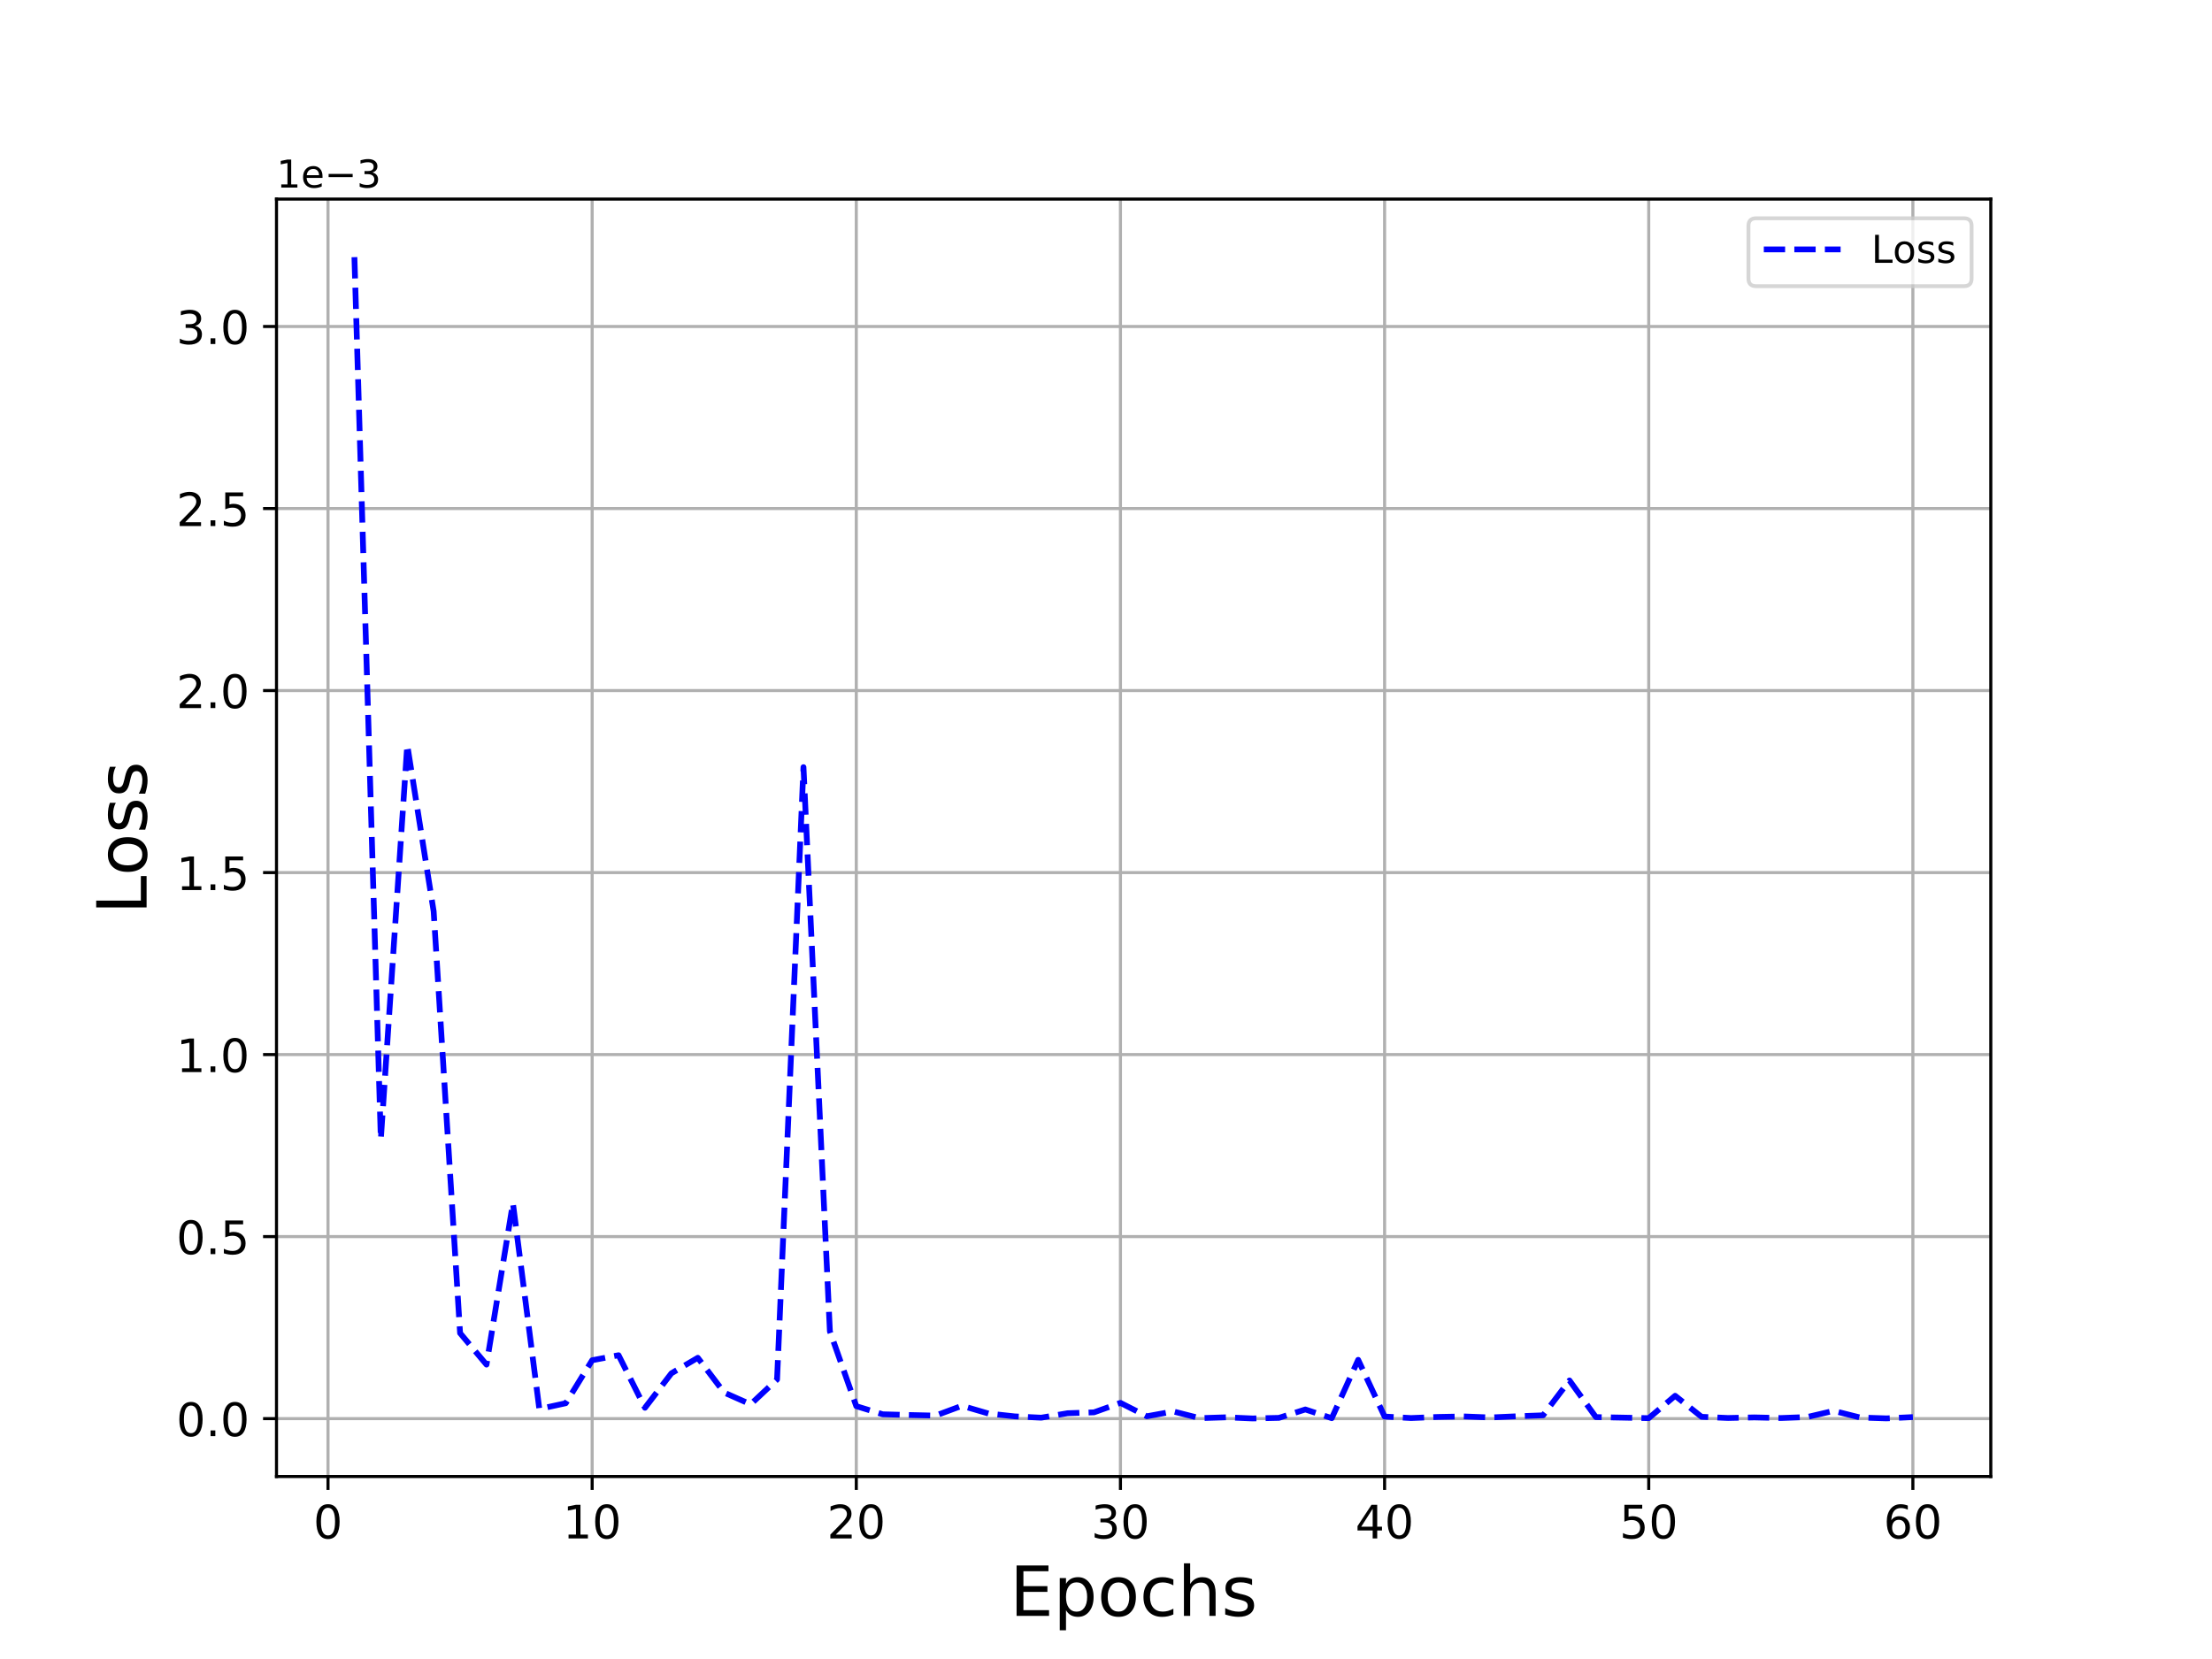
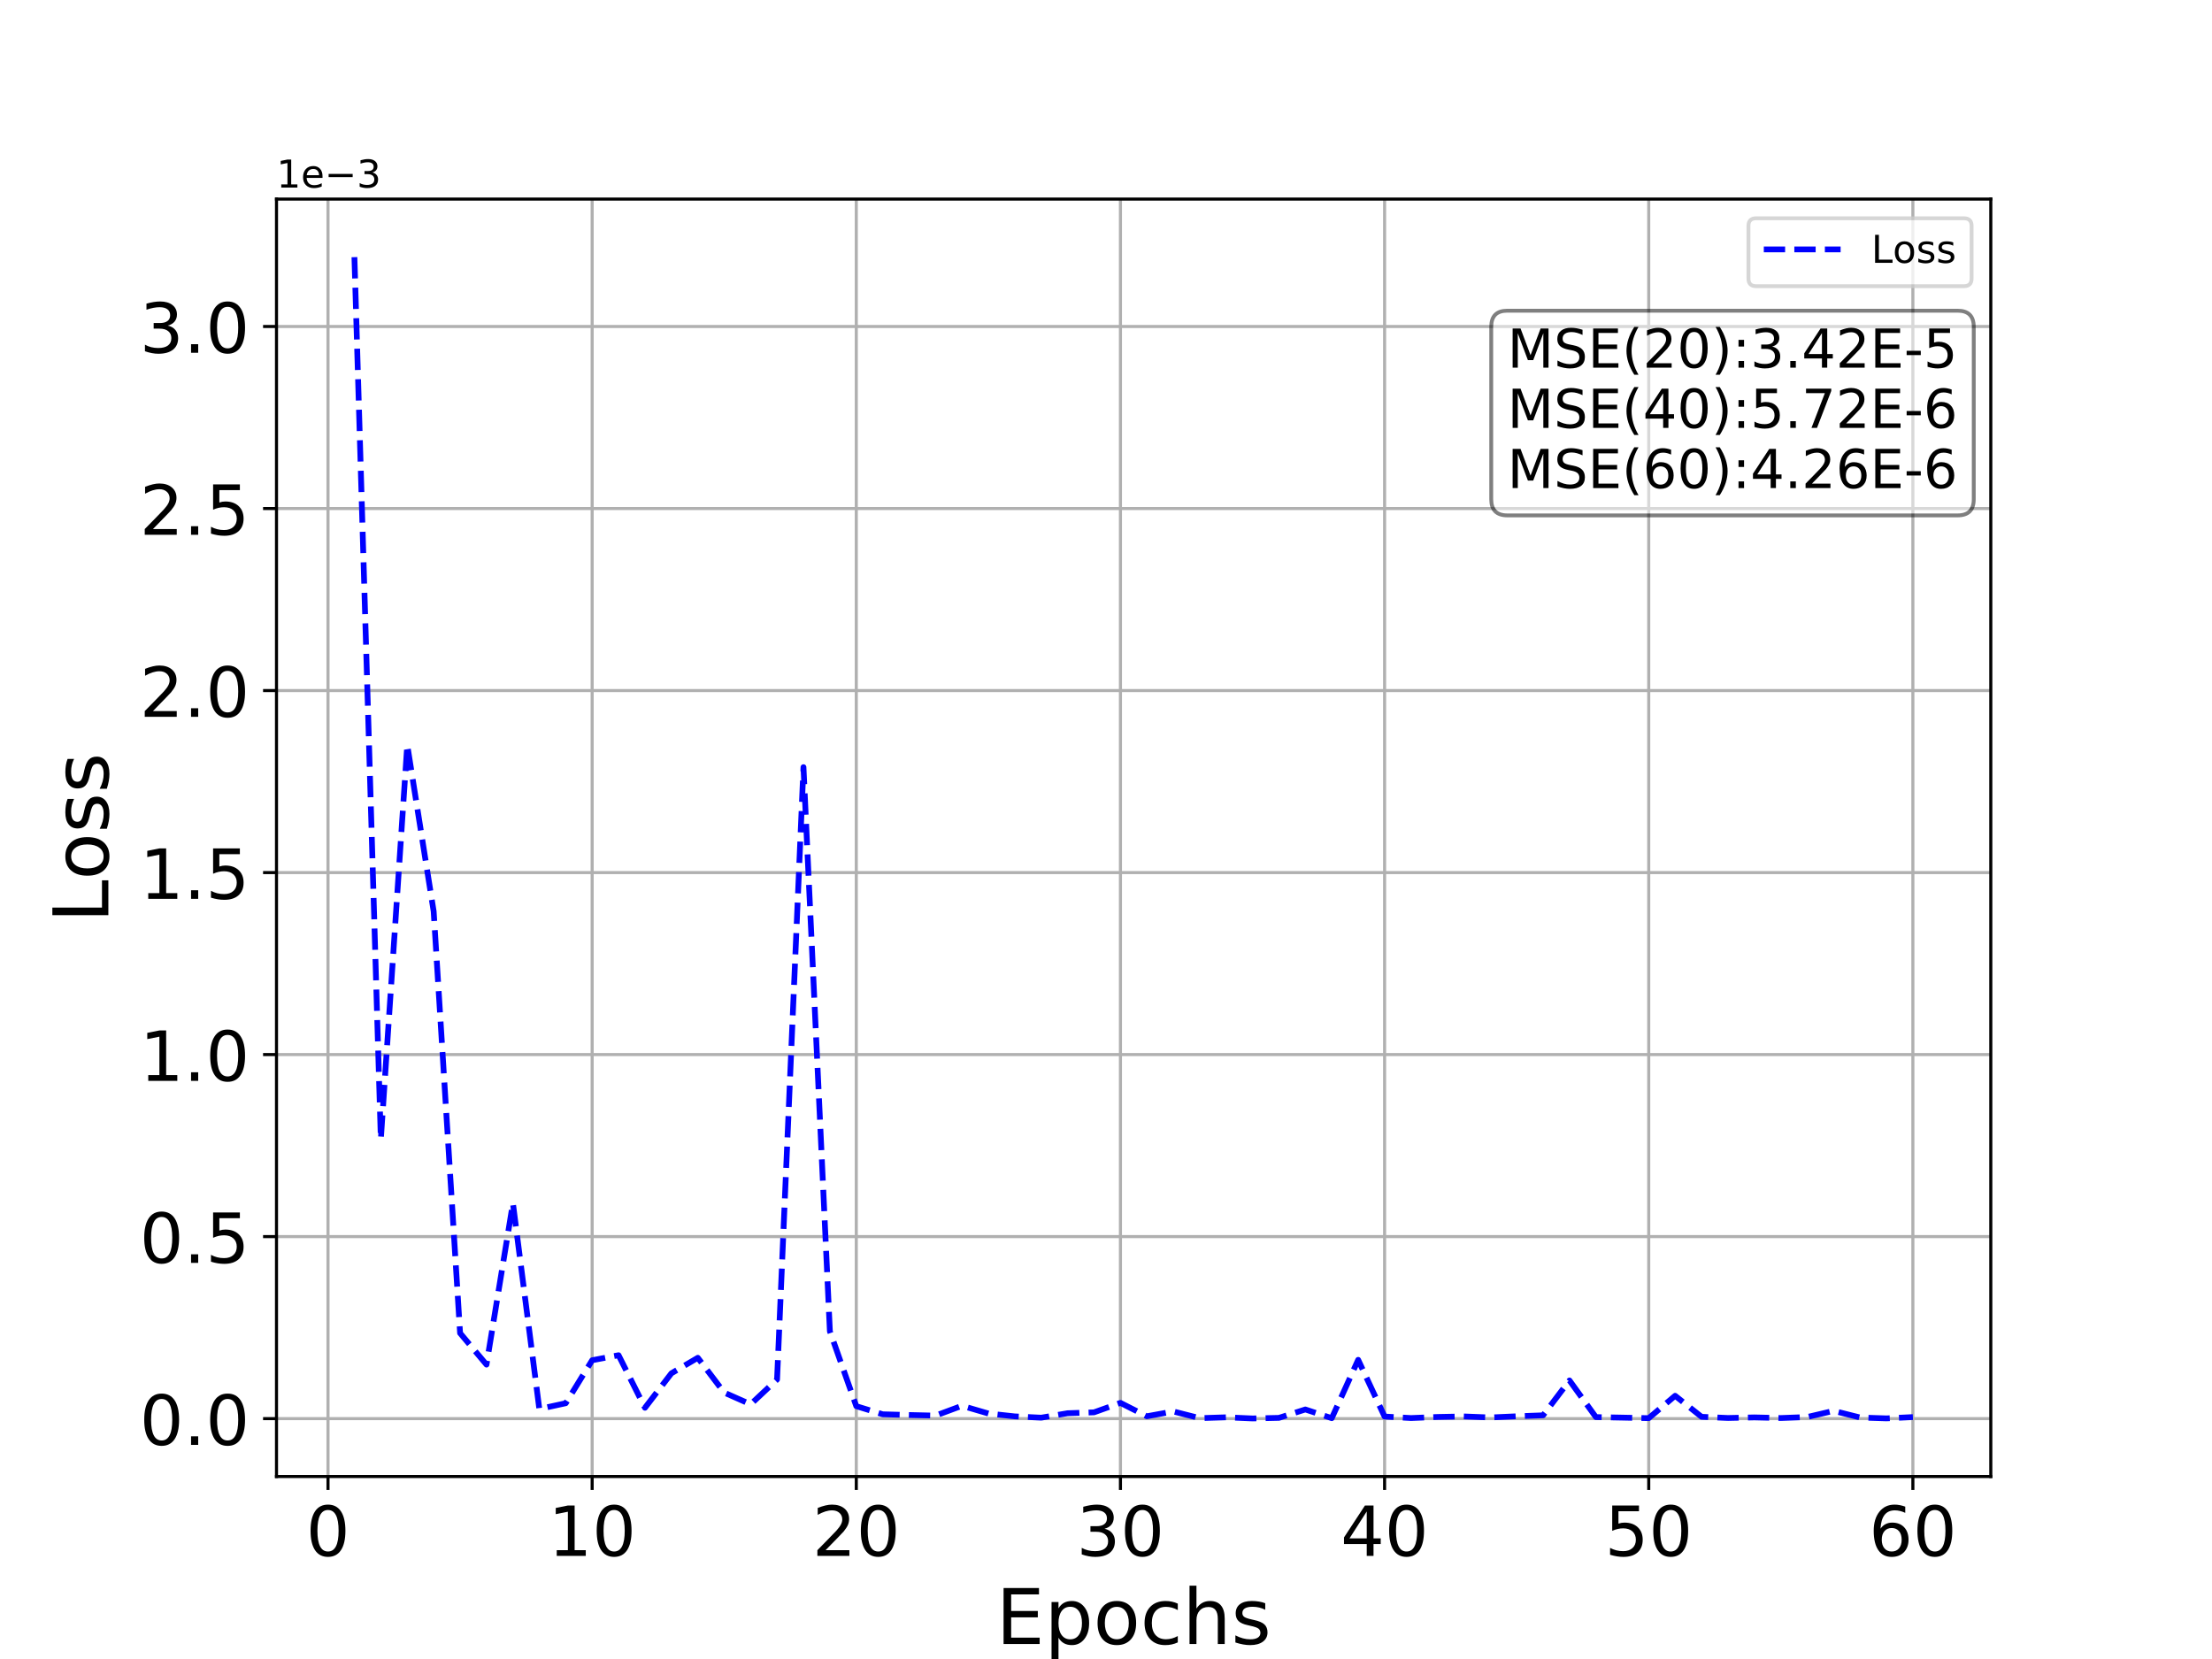
<svg xmlns="http://www.w3.org/2000/svg" xmlns:xlink="http://www.w3.org/1999/xlink" height="432pt" version="1.1" viewBox="0 0 576 432" width="576pt">
  <defs>
    <style type="text/css">
*{stroke-linecap:butt;stroke-linejoin:round;}
  </style>
  </defs>
  <g id="figure_1">
    <g id="patch_1">
      <path d="M 0 432  L 576 432  L 576 0  L 0 0  z " style="fill:#ffffff;" />
    </g>
    <g id="axes_1">
      <g id="patch_2">
        <path d="M 72 384.48  L 518.4 384.48  L 518.4 51.84  L 72 51.84  z " style="fill:#ffffff;" />
      </g>
      <g id="matplotlib.axis_1">
        <g id="xtick_1">
          <g id="line2d_1">
-             <path clip-path="url(#pee7a6ba886)" d="M 85.413 384.48  L 85.413 51.84  " style="fill:none;stroke:#b0b0b0;stroke-linecap:square;stroke-width:0.8;" />
+             <path clip-path="url(#p32bb4ad69e)" d="M 85.413 384.48  L 85.413 51.84  " style="fill:none;stroke:#b0b0b0;stroke-linecap:square;stroke-width:0.8;" />
          </g>
          <g id="line2d_2">
            <defs>
-               <path d="M 0 0  L 0 3.5  " id="m1db907490b" style="stroke:#000000;stroke-width:0.8;" />
-             </defs>
-             <g>
-               <use style="stroke:#000000;stroke-width:0.8;" x="85.413" xlink:href="#m1db907490b" y="384.48" />
+               <path d="M 0 0  L 0 3.5  " id="m2a5f3ea041" style="stroke:#000000;stroke-width:0.8;" />
+             </defs>
+             <g>
+               <use style="stroke:#000000;stroke-width:0.8;" x="85.413" xlink:href="#m2a5f3ea041" y="384.48" />
            </g>
          </g>
          <g id="text_1">
            <defs>
              <path d="M 31.781 66.406  Q 24.172 66.406 20.328 58.906  Q 16.5 51.422 16.5 36.375  Q 16.5 21.391 20.328 13.891  Q 24.172 6.391 31.781 6.391  Q 39.453 6.391 43.281 13.891  Q 47.125 21.391 47.125 36.375  Q 47.125 51.422 43.281 58.906  Q 39.453 66.406 31.781 66.406  z M 31.781 74.219  Q 44.047 74.219 50.516 64.516  Q 56.984 54.828 56.984 36.375  Q 56.984 17.969 50.516 8.266  Q 44.047 -1.422 31.781 -1.422  Q 19.531 -1.422 13.062 8.266  Q 6.594 17.969 6.594 36.375  Q 6.594 54.828 13.062 64.516  Q 19.531 74.219 31.781 74.219  z " id="DejaVuSans-30" />
            </defs>
-             <g transform="translate(81.59513 400.5981)scale(0.12 -0.12)">
+             <g transform="translate(79.68639 405.1572)scale(0.18 -0.18)">
              <use xlink:href="#DejaVuSans-30" />
            </g>
          </g>
        </g>
        <g id="xtick_2">
          <g id="line2d_3">
-             <path clip-path="url(#pee7a6ba886)" d="M 154.195 384.48  L 154.195 51.84  " style="fill:none;stroke:#b0b0b0;stroke-linecap:square;stroke-width:0.8;" />
+             <path clip-path="url(#p32bb4ad69e)" d="M 154.195 384.48  L 154.195 51.84  " style="fill:none;stroke:#b0b0b0;stroke-linecap:square;stroke-width:0.8;" />
          </g>
          <g id="line2d_4">
            <g>
-               <use style="stroke:#000000;stroke-width:0.8;" x="154.195" xlink:href="#m1db907490b" y="384.48" />
+               <use style="stroke:#000000;stroke-width:0.8;" x="154.195" xlink:href="#m2a5f3ea041" y="384.48" />
            </g>
          </g>
          <g id="text_2">
            <defs>
              <path d="M 12.406 8.297  L 28.516 8.297  L 28.516 63.922  L 10.984 60.406  L 10.984 69.391  L 28.422 72.906  L 38.281 72.906  L 38.281 8.297  L 54.391 8.297  L 54.391 0  L 12.406 0  z " id="DejaVuSans-31" />
            </defs>
-             <g transform="translate(146.5604 400.5981)scale(0.12 -0.12)">
+             <g transform="translate(142.7429 405.1572)scale(0.18 -0.18)">
              <use xlink:href="#DejaVuSans-31" />
              <use x="63.623" xlink:href="#DejaVuSans-30" />
            </g>
          </g>
        </g>
        <g id="xtick_3">
          <g id="line2d_5">
-             <path clip-path="url(#pee7a6ba886)" d="M 222.978 384.48  L 222.978 51.84  " style="fill:none;stroke:#b0b0b0;stroke-linecap:square;stroke-width:0.8;" />
+             <path clip-path="url(#p32bb4ad69e)" d="M 222.978 384.48  L 222.978 51.84  " style="fill:none;stroke:#b0b0b0;stroke-linecap:square;stroke-width:0.8;" />
          </g>
          <g id="line2d_6">
            <g>
-               <use style="stroke:#000000;stroke-width:0.8;" x="222.978" xlink:href="#m1db907490b" y="384.48" />
+               <use style="stroke:#000000;stroke-width:0.8;" x="222.978" xlink:href="#m2a5f3ea041" y="384.48" />
            </g>
          </g>
          <g id="text_3">
            <defs>
              <path d="M 19.188 8.297  L 53.609 8.297  L 53.609 0  L 7.328 0  L 7.328 8.297  Q 12.938 14.109 22.625 23.891  Q 32.328 33.688 34.812 36.531  Q 39.547 41.844 41.422 45.531  Q 43.312 49.219 43.312 52.781  Q 43.312 58.594 39.234 62.25  Q 35.156 65.922 28.609 65.922  Q 23.969 65.922 18.812 64.312  Q 13.672 62.703 7.812 59.422  L 7.812 69.391  Q 13.766 71.781 18.938 73  Q 24.125 74.219 28.422 74.219  Q 39.75 74.219 46.484 68.547  Q 53.219 62.891 53.219 53.422  Q 53.219 48.922 51.531 44.891  Q 49.859 40.875 45.406 35.406  Q 44.188 33.984 37.641 27.219  Q 31.109 20.453 19.188 8.297  z " id="DejaVuSans-32" />
            </defs>
-             <g transform="translate(215.3431 400.5981)scale(0.12 -0.12)">
+             <g transform="translate(211.5256 405.1572)scale(0.18 -0.18)">
              <use xlink:href="#DejaVuSans-32" />
              <use x="63.623" xlink:href="#DejaVuSans-30" />
            </g>
          </g>
        </g>
        <g id="xtick_4">
          <g id="line2d_7">
-             <path clip-path="url(#pee7a6ba886)" d="M 291.761 384.48  L 291.761 51.84  " style="fill:none;stroke:#b0b0b0;stroke-linecap:square;stroke-width:0.8;" />
+             <path clip-path="url(#p32bb4ad69e)" d="M 291.761 384.48  L 291.761 51.84  " style="fill:none;stroke:#b0b0b0;stroke-linecap:square;stroke-width:0.8;" />
          </g>
          <g id="line2d_8">
            <g>
-               <use style="stroke:#000000;stroke-width:0.8;" x="291.761" xlink:href="#m1db907490b" y="384.48" />
+               <use style="stroke:#000000;stroke-width:0.8;" x="291.761" xlink:href="#m2a5f3ea041" y="384.48" />
            </g>
          </g>
          <g id="text_4">
            <defs>
              <path d="M 40.578 39.312  Q 47.656 37.797 51.625 33  Q 55.609 28.219 55.609 21.188  Q 55.609 10.406 48.188 4.484  Q 40.766 -1.422 27.094 -1.422  Q 22.516 -1.422 17.656 -0.516  Q 12.797 0.391 7.625 2.203  L 7.625 11.719  Q 11.719 9.328 16.594 8.109  Q 21.484 6.891 26.812 6.891  Q 36.078 6.891 40.938 10.547  Q 45.797 14.203 45.797 21.188  Q 45.797 27.641 41.281 31.266  Q 36.766 34.906 28.719 34.906  L 20.219 34.906  L 20.219 43.016  L 29.109 43.016  Q 36.375 43.016 40.234 45.922  Q 44.094 48.828 44.094 54.297  Q 44.094 59.906 40.109 62.906  Q 36.141 65.922 28.719 65.922  Q 24.656 65.922 20.016 65.031  Q 15.375 64.156 9.812 62.312  L 9.812 71.094  Q 15.438 72.656 20.344 73.438  Q 25.25 74.219 29.594 74.219  Q 40.828 74.219 47.359 69.109  Q 53.906 64.016 53.906 55.328  Q 53.906 49.266 50.438 45.094  Q 46.969 40.922 40.578 39.312  z " id="DejaVuSans-33" />
            </defs>
-             <g transform="translate(284.1259 400.5981)scale(0.12 -0.12)">
+             <g transform="translate(280.3084 405.1572)scale(0.18 -0.18)">
              <use xlink:href="#DejaVuSans-33" />
              <use x="63.623" xlink:href="#DejaVuSans-30" />
            </g>
          </g>
        </g>
        <g id="xtick_5">
          <g id="line2d_9">
-             <path clip-path="url(#pee7a6ba886)" d="M 360.544 384.48  L 360.544 51.84  " style="fill:none;stroke:#b0b0b0;stroke-linecap:square;stroke-width:0.8;" />
+             <path clip-path="url(#p32bb4ad69e)" d="M 360.544 384.48  L 360.544 51.84  " style="fill:none;stroke:#b0b0b0;stroke-linecap:square;stroke-width:0.8;" />
          </g>
          <g id="line2d_10">
            <g>
-               <use style="stroke:#000000;stroke-width:0.8;" x="360.544" xlink:href="#m1db907490b" y="384.48" />
+               <use style="stroke:#000000;stroke-width:0.8;" x="360.544" xlink:href="#m2a5f3ea041" y="384.48" />
            </g>
          </g>
          <g id="text_5">
            <defs>
              <path d="M 37.797 64.312  L 12.891 25.391  L 37.797 25.391  z M 35.203 72.906  L 47.609 72.906  L 47.609 25.391  L 58.016 25.391  L 58.016 17.188  L 47.609 17.188  L 47.609 0  L 37.797 0  L 37.797 17.188  L 4.891 17.188  L 4.891 26.703  z " id="DejaVuSans-34" />
            </defs>
-             <g transform="translate(352.9086 400.5981)scale(0.12 -0.12)">
+             <g transform="translate(349.0911 405.1572)scale(0.18 -0.18)">
              <use xlink:href="#DejaVuSans-34" />
              <use x="63.623" xlink:href="#DejaVuSans-30" />
            </g>
          </g>
        </g>
        <g id="xtick_6">
          <g id="line2d_11">
-             <path clip-path="url(#pee7a6ba886)" d="M 429.326 384.48  L 429.326 51.84  " style="fill:none;stroke:#b0b0b0;stroke-linecap:square;stroke-width:0.8;" />
+             <path clip-path="url(#p32bb4ad69e)" d="M 429.326 384.48  L 429.326 51.84  " style="fill:none;stroke:#b0b0b0;stroke-linecap:square;stroke-width:0.8;" />
          </g>
          <g id="line2d_12">
            <g>
-               <use style="stroke:#000000;stroke-width:0.8;" x="429.326" xlink:href="#m1db907490b" y="384.48" />
+               <use style="stroke:#000000;stroke-width:0.8;" x="429.326" xlink:href="#m2a5f3ea041" y="384.48" />
            </g>
          </g>
          <g id="text_6">
            <defs>
              <path d="M 10.797 72.906  L 49.516 72.906  L 49.516 64.594  L 19.828 64.594  L 19.828 46.734  Q 21.969 47.469 24.109 47.828  Q 26.266 48.188 28.422 48.188  Q 40.625 48.188 47.75 41.5  Q 54.891 34.812 54.891 23.391  Q 54.891 11.625 47.562 5.094  Q 40.234 -1.422 26.906 -1.422  Q 22.312 -1.422 17.547 -0.641  Q 12.797 0.141 7.719 1.703  L 7.719 11.625  Q 12.109 9.234 16.797 8.062  Q 21.484 6.891 26.703 6.891  Q 35.156 6.891 40.078 11.328  Q 45.016 15.766 45.016 23.391  Q 45.016 31 40.078 35.438  Q 35.156 39.891 26.703 39.891  Q 22.75 39.891 18.812 39.016  Q 14.891 38.141 10.797 36.281  z " id="DejaVuSans-35" />
            </defs>
-             <g transform="translate(421.6913 400.5981)scale(0.12 -0.12)">
+             <g transform="translate(417.8738 405.1572)scale(0.18 -0.18)">
              <use xlink:href="#DejaVuSans-35" />
              <use x="63.623" xlink:href="#DejaVuSans-30" />
            </g>
          </g>
        </g>
        <g id="xtick_7">
          <g id="line2d_13">
-             <path clip-path="url(#pee7a6ba886)" d="M 498.109 384.48  L 498.109 51.84  " style="fill:none;stroke:#b0b0b0;stroke-linecap:square;stroke-width:0.8;" />
+             <path clip-path="url(#p32bb4ad69e)" d="M 498.109 384.48  L 498.109 51.84  " style="fill:none;stroke:#b0b0b0;stroke-linecap:square;stroke-width:0.8;" />
          </g>
          <g id="line2d_14">
            <g>
-               <use style="stroke:#000000;stroke-width:0.8;" x="498.109" xlink:href="#m1db907490b" y="384.48" />
+               <use style="stroke:#000000;stroke-width:0.8;" x="498.109" xlink:href="#m2a5f3ea041" y="384.48" />
            </g>
          </g>
          <g id="text_7">
            <defs>
              <path d="M 33.016 40.375  Q 26.375 40.375 22.484 35.828  Q 18.609 31.297 18.609 23.391  Q 18.609 15.531 22.484 10.953  Q 26.375 6.391 33.016 6.391  Q 39.656 6.391 43.531 10.953  Q 47.406 15.531 47.406 23.391  Q 47.406 31.297 43.531 35.828  Q 39.656 40.375 33.016 40.375  z M 52.594 71.297  L 52.594 62.312  Q 48.875 64.062 45.094 64.984  Q 41.312 65.922 37.594 65.922  Q 27.828 65.922 22.672 59.328  Q 17.531 52.734 16.797 39.406  Q 19.672 43.656 24.016 45.922  Q 28.375 48.188 33.594 48.188  Q 44.578 48.188 50.953 41.516  Q 57.328 34.859 57.328 23.391  Q 57.328 12.156 50.688 5.359  Q 44.047 -1.422 33.016 -1.422  Q 20.359 -1.422 13.672 8.266  Q 6.984 17.969 6.984 36.375  Q 6.984 53.656 15.188 63.938  Q 23.391 74.219 37.203 74.219  Q 40.922 74.219 44.703 73.484  Q 48.484 72.75 52.594 71.297  z " id="DejaVuSans-36" />
            </defs>
-             <g transform="translate(490.4741 400.5981)scale(0.12 -0.12)">
+             <g transform="translate(486.6566 405.1572)scale(0.18 -0.18)">
              <use xlink:href="#DejaVuSans-36" />
              <use x="63.623" xlink:href="#DejaVuSans-30" />
            </g>
          </g>
        </g>
        <g id="text_8">
          <defs>
            <path d="M 9.812 72.906  L 55.906 72.906  L 55.906 64.594  L 19.672 64.594  L 19.672 43.016  L 54.391 43.016  L 54.391 34.719  L 19.672 34.719  L 19.672 8.297  L 56.781 8.297  L 56.781 0  L 9.812 0  z " id="DejaVuSans-45" />
            <path d="M 18.109 8.203  L 18.109 -20.797  L 9.078 -20.797  L 9.078 54.688  L 18.109 54.688  L 18.109 46.391  Q 20.953 51.266 25.266 53.625  Q 29.594 56 35.594 56  Q 45.562 56 51.781 48.094  Q 58.016 40.188 58.016 27.297  Q 58.016 14.406 51.781 6.484  Q 45.562 -1.422 35.594 -1.422  Q 29.594 -1.422 25.266 0.953  Q 20.953 3.328 18.109 8.203  z M 48.688 27.297  Q 48.688 37.203 44.609 42.844  Q 40.531 48.484 33.406 48.484  Q 26.266 48.484 22.188 42.844  Q 18.109 37.203 18.109 27.297  Q 18.109 17.391 22.188 11.75  Q 26.266 6.109 33.406 6.109  Q 40.531 6.109 44.609 11.75  Q 48.688 17.391 48.688 27.297  z " id="DejaVuSans-70" />
            <path d="M 30.609 48.391  Q 23.391 48.391 19.188 42.75  Q 14.984 37.109 14.984 27.297  Q 14.984 17.484 19.156 11.844  Q 23.344 6.203 30.609 6.203  Q 37.797 6.203 41.984 11.859  Q 46.188 17.531 46.188 27.297  Q 46.188 37.016 41.984 42.703  Q 37.797 48.391 30.609 48.391  z M 30.609 56  Q 42.328 56 49.016 48.375  Q 55.719 40.766 55.719 27.297  Q 55.719 13.875 49.016 6.219  Q 42.328 -1.422 30.609 -1.422  Q 18.844 -1.422 12.172 6.219  Q 5.516 13.875 5.516 27.297  Q 5.516 40.766 12.172 48.375  Q 18.844 56 30.609 56  z " id="DejaVuSans-6f" />
            <path d="M 48.781 52.594  L 48.781 44.188  Q 44.969 46.297 41.141 47.344  Q 37.312 48.391 33.406 48.391  Q 24.656 48.391 19.812 42.844  Q 14.984 37.312 14.984 27.297  Q 14.984 17.281 19.812 11.734  Q 24.656 6.203 33.406 6.203  Q 37.312 6.203 41.141 7.25  Q 44.969 8.297 48.781 10.406  L 48.781 2.094  Q 45.016 0.344 40.984 -0.531  Q 36.969 -1.422 32.422 -1.422  Q 20.062 -1.422 12.781 6.344  Q 5.516 14.109 5.516 27.297  Q 5.516 40.672 12.859 48.328  Q 20.219 56 33.016 56  Q 37.156 56 41.109 55.141  Q 45.062 54.297 48.781 52.594  z " id="DejaVuSans-63" />
            <path d="M 54.891 33.016  L 54.891 0  L 45.906 0  L 45.906 32.719  Q 45.906 40.484 42.875 44.328  Q 39.844 48.188 33.797 48.188  Q 26.516 48.188 22.312 43.547  Q 18.109 38.922 18.109 30.906  L 18.109 0  L 9.078 0  L 9.078 75.984  L 18.109 75.984  L 18.109 46.188  Q 21.344 51.125 25.703 53.562  Q 30.078 56 35.797 56  Q 45.219 56 50.047 50.172  Q 54.891 44.344 54.891 33.016  z " id="DejaVuSans-68" />
            <path d="M 44.281 53.078  L 44.281 44.578  Q 40.484 46.531 36.375 47.5  Q 32.281 48.484 27.875 48.484  Q 21.188 48.484 17.844 46.438  Q 14.5 44.391 14.5 40.281  Q 14.5 37.156 16.891 35.375  Q 19.281 33.594 26.516 31.984  L 29.594 31.297  Q 39.156 29.25 43.188 25.516  Q 47.219 21.781 47.219 15.094  Q 47.219 7.469 41.188 3.016  Q 35.156 -1.422 24.609 -1.422  Q 20.219 -1.422 15.453 -0.562  Q 10.688 0.297 5.422 2  L 5.422 11.281  Q 10.406 8.688 15.234 7.391  Q 20.062 6.109 24.812 6.109  Q 31.156 6.109 34.562 8.281  Q 37.984 10.453 37.984 14.406  Q 37.984 18.062 35.516 20.016  Q 33.062 21.969 24.703 23.781  L 21.578 24.516  Q 13.234 26.266 9.516 29.906  Q 5.812 33.547 5.812 39.891  Q 5.812 47.609 11.281 51.797  Q 16.75 56 26.812 56  Q 31.781 56 36.172 55.266  Q 40.578 54.547 44.281 53.078  z " id="DejaVuSans-73" />
          </defs>
-           <g transform="translate(262.9519 420.7709)scale(0.18 -0.18)">
+           <g transform="translate(259.3687 428.0975)scale(0.2 -0.2)">
            <use xlink:href="#DejaVuSans-45" />
            <use x="63.184" xlink:href="#DejaVuSans-70" />
            <use x="126.66" xlink:href="#DejaVuSans-6f" />
            <use x="187.842" xlink:href="#DejaVuSans-63" />
            <use x="242.822" xlink:href="#DejaVuSans-68" />
            <use x="306.201" xlink:href="#DejaVuSans-73" />
          </g>
        </g>
      </g>
      <g id="matplotlib.axis_2">
        <g id="ytick_1">
          <g id="line2d_15">
-             <path clip-path="url(#pee7a6ba886)" d="M 72 369.408  L 518.4 369.408  " style="fill:none;stroke:#b0b0b0;stroke-linecap:square;stroke-width:0.8;" />
+             <path clip-path="url(#p32bb4ad69e)" d="M 72 369.408  L 518.4 369.408  " style="fill:none;stroke:#b0b0b0;stroke-linecap:square;stroke-width:0.8;" />
          </g>
          <g id="line2d_16">
            <defs>
-               <path d="M 0 0  L -3.5 0  " id="m25ccc6e504" style="stroke:#000000;stroke-width:0.8;" />
-             </defs>
-             <g>
-               <use style="stroke:#000000;stroke-width:0.8;" x="72" xlink:href="#m25ccc6e504" y="369.408" />
+               <path d="M 0 0  L -3.5 0  " id="mc397515e79" style="stroke:#000000;stroke-width:0.8;" />
+             </defs>
+             <g>
+               <use style="stroke:#000000;stroke-width:0.8;" x="72" xlink:href="#mc397515e79" y="369.408" />
            </g>
          </g>
          <g id="text_9">
            <defs>
              <path d="M 10.688 12.406  L 21 12.406  L 21 0  L 10.688 0  z " id="DejaVuSans-2e" />
            </defs>
-             <g transform="translate(45.91625 373.9668)scale(0.12 -0.12)">
+             <g transform="translate(36.37438 376.2463)scale(0.18 -0.18)">
              <use xlink:href="#DejaVuSans-30" />
              <use x="63.623" xlink:href="#DejaVuSans-2e" />
              <use x="95.41" xlink:href="#DejaVuSans-30" />
            </g>
          </g>
        </g>
        <g id="ytick_2">
          <g id="line2d_17">
-             <path clip-path="url(#pee7a6ba886)" d="M 72 322.01  L 518.4 322.01  " style="fill:none;stroke:#b0b0b0;stroke-linecap:square;stroke-width:0.8;" />
+             <path clip-path="url(#p32bb4ad69e)" d="M 72 322.01  L 518.4 322.01  " style="fill:none;stroke:#b0b0b0;stroke-linecap:square;stroke-width:0.8;" />
          </g>
          <g id="line2d_18">
            <g>
-               <use style="stroke:#000000;stroke-width:0.8;" x="72" xlink:href="#m25ccc6e504" y="322.01" />
+               <use style="stroke:#000000;stroke-width:0.8;" x="72" xlink:href="#mc397515e79" y="322.01" />
            </g>
          </g>
          <g id="text_10">
-             <g transform="translate(45.91625 326.5692)scale(0.12 -0.12)">
+             <g transform="translate(36.37438 328.8487)scale(0.18 -0.18)">
              <use xlink:href="#DejaVuSans-30" />
              <use x="63.623" xlink:href="#DejaVuSans-2e" />
              <use x="95.41" xlink:href="#DejaVuSans-35" />
            </g>
          </g>
        </g>
        <g id="ytick_3">
          <g id="line2d_19">
-             <path clip-path="url(#pee7a6ba886)" d="M 72 274.613  L 518.4 274.613  " style="fill:none;stroke:#b0b0b0;stroke-linecap:square;stroke-width:0.8;" />
+             <path clip-path="url(#p32bb4ad69e)" d="M 72 274.613  L 518.4 274.613  " style="fill:none;stroke:#b0b0b0;stroke-linecap:square;stroke-width:0.8;" />
          </g>
          <g id="line2d_20">
            <g>
-               <use style="stroke:#000000;stroke-width:0.8;" x="72" xlink:href="#m25ccc6e504" y="274.613" />
+               <use style="stroke:#000000;stroke-width:0.8;" x="72" xlink:href="#mc397515e79" y="274.613" />
            </g>
          </g>
          <g id="text_11">
-             <g transform="translate(45.91625 279.1716)scale(0.12 -0.12)">
+             <g transform="translate(36.37438 281.4512)scale(0.18 -0.18)">
              <use xlink:href="#DejaVuSans-31" />
              <use x="63.623" xlink:href="#DejaVuSans-2e" />
              <use x="95.41" xlink:href="#DejaVuSans-30" />
            </g>
          </g>
        </g>
        <g id="ytick_4">
          <g id="line2d_21">
-             <path clip-path="url(#pee7a6ba886)" d="M 72 227.215  L 518.4 227.215  " style="fill:none;stroke:#b0b0b0;stroke-linecap:square;stroke-width:0.8;" />
+             <path clip-path="url(#p32bb4ad69e)" d="M 72 227.215  L 518.4 227.215  " style="fill:none;stroke:#b0b0b0;stroke-linecap:square;stroke-width:0.8;" />
          </g>
          <g id="line2d_22">
            <g>
-               <use style="stroke:#000000;stroke-width:0.8;" x="72" xlink:href="#m25ccc6e504" y="227.215" />
+               <use style="stroke:#000000;stroke-width:0.8;" x="72" xlink:href="#mc397515e79" y="227.215" />
            </g>
          </g>
          <g id="text_12">
-             <g transform="translate(45.91625 231.774)scale(0.12 -0.12)">
+             <g transform="translate(36.37438 234.0536)scale(0.18 -0.18)">
              <use xlink:href="#DejaVuSans-31" />
              <use x="63.623" xlink:href="#DejaVuSans-2e" />
              <use x="95.41" xlink:href="#DejaVuSans-35" />
            </g>
          </g>
        </g>
        <g id="ytick_5">
          <g id="line2d_23">
-             <path clip-path="url(#pee7a6ba886)" d="M 72 179.817  L 518.4 179.817  " style="fill:none;stroke:#b0b0b0;stroke-linecap:square;stroke-width:0.8;" />
+             <path clip-path="url(#p32bb4ad69e)" d="M 72 179.817  L 518.4 179.817  " style="fill:none;stroke:#b0b0b0;stroke-linecap:square;stroke-width:0.8;" />
          </g>
          <g id="line2d_24">
            <g>
-               <use style="stroke:#000000;stroke-width:0.8;" x="72" xlink:href="#m25ccc6e504" y="179.817" />
+               <use style="stroke:#000000;stroke-width:0.8;" x="72" xlink:href="#mc397515e79" y="179.817" />
            </g>
          </g>
          <g id="text_13">
-             <g transform="translate(45.91625 184.3764)scale(0.12 -0.12)">
+             <g transform="translate(36.37438 186.656)scale(0.18 -0.18)">
              <use xlink:href="#DejaVuSans-32" />
              <use x="63.623" xlink:href="#DejaVuSans-2e" />
              <use x="95.41" xlink:href="#DejaVuSans-30" />
            </g>
          </g>
        </g>
        <g id="ytick_6">
          <g id="line2d_25">
-             <path clip-path="url(#pee7a6ba886)" d="M 72 132.42  L 518.4 132.42  " style="fill:none;stroke:#b0b0b0;stroke-linecap:square;stroke-width:0.8;" />
+             <path clip-path="url(#p32bb4ad69e)" d="M 72 132.42  L 518.4 132.42  " style="fill:none;stroke:#b0b0b0;stroke-linecap:square;stroke-width:0.8;" />
          </g>
          <g id="line2d_26">
            <g>
-               <use style="stroke:#000000;stroke-width:0.8;" x="72" xlink:href="#m25ccc6e504" y="132.42" />
+               <use style="stroke:#000000;stroke-width:0.8;" x="72" xlink:href="#mc397515e79" y="132.42" />
            </g>
          </g>
          <g id="text_14">
-             <g transform="translate(45.91625 136.9788)scale(0.12 -0.12)">
+             <g transform="translate(36.37438 139.2584)scale(0.18 -0.18)">
              <use xlink:href="#DejaVuSans-32" />
              <use x="63.623" xlink:href="#DejaVuSans-2e" />
              <use x="95.41" xlink:href="#DejaVuSans-35" />
            </g>
          </g>
        </g>
        <g id="ytick_7">
          <g id="line2d_27">
-             <path clip-path="url(#pee7a6ba886)" d="M 72 85.022  L 518.4 85.022  " style="fill:none;stroke:#b0b0b0;stroke-linecap:square;stroke-width:0.8;" />
+             <path clip-path="url(#p32bb4ad69e)" d="M 72 85.022  L 518.4 85.022  " style="fill:none;stroke:#b0b0b0;stroke-linecap:square;stroke-width:0.8;" />
          </g>
          <g id="line2d_28">
            <g>
-               <use style="stroke:#000000;stroke-width:0.8;" x="72" xlink:href="#m25ccc6e504" y="85.022" />
+               <use style="stroke:#000000;stroke-width:0.8;" x="72" xlink:href="#mc397515e79" y="85.022" />
            </g>
          </g>
          <g id="text_15">
-             <g transform="translate(45.91625 89.58125)scale(0.12 -0.12)">
+             <g transform="translate(36.37438 91.86078)scale(0.18 -0.18)">
              <use xlink:href="#DejaVuSans-33" />
              <use x="63.623" xlink:href="#DejaVuSans-2e" />
              <use x="95.41" xlink:href="#DejaVuSans-30" />
            </g>
          </g>
        </g>
        <g id="text_16">
          <defs>
            <path d="M 9.812 72.906  L 19.672 72.906  L 19.672 8.297  L 55.172 8.297  L 55.172 0  L 9.812 0  z " id="DejaVuSans-4c" />
          </defs>
-           <g transform="translate(38.17281 238.057)rotate(-90)scale(0.18 -0.18)">
+           <g transform="translate(28.215 240.2678)rotate(-90)scale(0.2 -0.2)">
            <use xlink:href="#DejaVuSans-4c" />
            <use x="55.697" xlink:href="#DejaVuSans-6f" />
            <use x="116.879" xlink:href="#DejaVuSans-73" />
            <use x="168.979" xlink:href="#DejaVuSans-73" />
          </g>
        </g>
        <g id="text_17">
          <defs>
            <path d="M 56.203 29.594  L 56.203 25.203  L 14.891 25.203  Q 15.484 15.922 20.484 11.062  Q 25.484 6.203 34.422 6.203  Q 39.594 6.203 44.453 7.469  Q 49.312 8.734 54.109 11.281  L 54.109 2.781  Q 49.266 0.734 44.188 -0.344  Q 39.109 -1.422 33.891 -1.422  Q 20.797 -1.422 13.156 6.188  Q 5.516 13.812 5.516 26.812  Q 5.516 40.234 12.766 48.109  Q 20.016 56 32.328 56  Q 43.359 56 49.781 48.891  Q 56.203 41.797 56.203 29.594  z M 47.219 32.234  Q 47.125 39.594 43.094 43.984  Q 39.062 48.391 32.422 48.391  Q 24.906 48.391 20.391 44.141  Q 15.875 39.891 15.188 32.172  z " id="DejaVuSans-65" />
            <path d="M 10.594 35.5  L 73.188 35.5  L 73.188 27.203  L 10.594 27.203  z " id="DejaVuSans-2212" />
          </defs>
          <g transform="translate(72 48.84)scale(0.1 -0.1)">
            <use xlink:href="#DejaVuSans-31" />
            <use x="63.623" xlink:href="#DejaVuSans-65" />
            <use x="125.146" xlink:href="#DejaVuSans-2212" />
            <use x="208.936" xlink:href="#DejaVuSans-33" />
          </g>
        </g>
      </g>
      <g id="line2d_29">
-         <path clip-path="url(#pee7a6ba886)" d="M 92.291 66.96  L 99.169 296.686  L 106.047 193.958  L 112.926 237.324  L 119.804 347.143  L 126.682 355.342  L 133.561 313.29  L 140.439 366.89  L 147.317 365.397  L 154.195 354.206  L 161.074 352.897  L 167.952 366.579  L 174.83 357.605  L 181.708 353.565  L 188.587 362.63  L 195.465 365.683  L 202.343 359.221  L 209.222 199.762  L 216.1 346.656  L 222.978 366.162  L 229.856 368.278  L 236.735 368.463  L 243.613 368.621  L 250.491 366.063  L 257.369 368.076  L 264.248 368.823  L 271.126 369.161  L 278.004 368  L 284.883 367.769  L 291.761 365.306  L 298.639 368.794  L 305.517 367.534  L 312.396 369.285  L 319.274 369.063  L 326.152 369.36  L 333.031 369.207  L 339.909 367.022  L 346.787 369.289  L 353.665 354.099  L 360.544 368.865  L 367.422 369.256  L 374.3 368.976  L 381.178 368.839  L 388.057 369.108  L 394.935 368.798  L 401.813 368.545  L 408.692 359.469  L 415.57 369.012  L 422.448 369.141  L 429.326 369.285  L 436.205 363.454  L 443.083 368.934  L 449.961 369.239  L 456.839 369.088  L 463.718 369.251  L 470.596 368.991  L 477.474 367.381  L 484.353 369.117  L 491.231 369.341  L 498.109 369.004  " style="fill:none;stroke:#0000ff;stroke-dasharray:5.55,2.4;stroke-dashoffset:0;stroke-width:1.5;" />
+         <path clip-path="url(#p32bb4ad69e)" d="M 92.291 66.96  L 99.169 296.686  L 106.047 193.958  L 112.926 237.324  L 119.804 347.143  L 126.682 355.342  L 133.561 313.29  L 140.439 366.89  L 147.317 365.397  L 154.195 354.206  L 161.074 352.897  L 167.952 366.579  L 174.83 357.605  L 181.708 353.565  L 188.587 362.63  L 195.465 365.683  L 202.343 359.221  L 209.222 199.762  L 216.1 346.656  L 222.978 366.162  L 229.856 368.278  L 236.735 368.463  L 243.613 368.621  L 250.491 366.063  L 257.369 368.076  L 264.248 368.823  L 271.126 369.161  L 278.004 368  L 284.883 367.769  L 291.761 365.306  L 298.639 368.794  L 305.517 367.534  L 312.396 369.285  L 319.274 369.063  L 326.152 369.36  L 333.031 369.207  L 339.909 367.022  L 346.787 369.289  L 353.665 354.099  L 360.544 368.865  L 367.422 369.256  L 374.3 368.976  L 381.178 368.839  L 388.057 369.108  L 394.935 368.798  L 401.813 368.545  L 408.692 359.469  L 415.57 369.012  L 422.448 369.141  L 429.326 369.285  L 436.205 363.454  L 443.083 368.934  L 449.961 369.239  L 456.839 369.088  L 463.718 369.251  L 470.596 368.991  L 477.474 367.381  L 484.353 369.117  L 491.231 369.341  L 498.109 369.004  " style="fill:none;stroke:#0000ff;stroke-dasharray:5.55,2.4;stroke-dashoffset:0;stroke-width:1.5;" />
      </g>
      <g id="patch_3">
        <path d="M 72 384.48  L 72 51.84  " style="fill:none;stroke:#000000;stroke-linecap:square;stroke-linejoin:miter;stroke-width:0.8;" />
      </g>
      <g id="patch_4">
        <path d="M 518.4 384.48  L 518.4 51.84  " style="fill:none;stroke:#000000;stroke-linecap:square;stroke-linejoin:miter;stroke-width:0.8;" />
      </g>
      <g id="patch_5">
        <path d="M 72 384.48  L 518.4 384.48  " style="fill:none;stroke:#000000;stroke-linecap:square;stroke-linejoin:miter;stroke-width:0.8;" />
      </g>
      <g id="patch_6">
        <path d="M 72 51.84  L 518.4 51.84  " style="fill:none;stroke:#000000;stroke-linecap:square;stroke-linejoin:miter;stroke-width:0.8;" />
      </g>
+       <g id="text_18">
+         <g id="patch_7">
+           <path d="M 392.515 134.207  L 509.761 134.207  Q 513.961 134.207 513.961 130.007  L 513.961 85.104  Q 513.961 80.904 509.761 80.904  L 392.515 80.904  Q 388.315 80.904 388.315 85.104  L 388.315 130.007  Q 388.315 134.207 392.515 134.207  z " style="fill:#ffffff;opacity:0.5;stroke:#000000;stroke-linejoin:miter;" />
+         </g>
+         <defs>
+           <path d="M 9.812 72.906  L 24.516 72.906  L 43.109 23.297  L 61.812 72.906  L 76.516 72.906  L 76.516 0  L 66.891 0  L 66.891 64.016  L 48.094 14.016  L 38.188 14.016  L 19.391 64.016  L 19.391 0  L 9.812 0  z " id="DejaVuSans-4d" />
+           <path d="M 53.516 70.516  L 53.516 60.891  Q 47.906 63.578 42.922 64.891  Q 37.938 66.219 33.297 66.219  Q 25.25 66.219 20.875 63.094  Q 16.5 59.969 16.5 54.203  Q 16.5 49.359 19.406 46.891  Q 22.312 44.438 30.422 42.922  L 36.375 41.703  Q 47.406 39.594 52.656 34.297  Q 57.906 29 57.906 20.125  Q 57.906 9.516 50.797 4.047  Q 43.703 -1.422 29.984 -1.422  Q 24.812 -1.422 18.969 -0.25  Q 13.141 0.922 6.891 3.219  L 6.891 13.375  Q 12.891 10.016 18.656 8.297  Q 24.422 6.594 29.984 6.594  Q 38.422 6.594 43.016 9.906  Q 47.609 13.234 47.609 19.391  Q 47.609 24.75 44.312 27.781  Q 41.016 30.812 33.5 32.328  L 27.484 33.5  Q 16.453 35.688 11.516 40.375  Q 6.594 45.062 6.594 53.422  Q 6.594 63.094 13.406 68.656  Q 20.219 74.219 32.172 74.219  Q 37.312 74.219 42.625 73.281  Q 47.953 72.359 53.516 70.516  z " id="DejaVuSans-53" />
+           <path d="M 31 75.875  Q 24.469 64.656 21.281 53.656  Q 18.109 42.672 18.109 31.391  Q 18.109 20.125 21.312 9.062  Q 24.516 -2 31 -13.188  L 23.188 -13.188  Q 15.875 -1.703 12.234 9.375  Q 8.594 20.453 8.594 31.391  Q 8.594 42.281 12.203 53.312  Q 15.828 64.359 23.188 75.875  z " id="DejaVuSans-28" />
+           <path d="M 8.016 75.875  L 15.828 75.875  Q 23.141 64.359 26.781 53.312  Q 30.422 42.281 30.422 31.391  Q 30.422 20.453 26.781 9.375  Q 23.141 -1.703 15.828 -13.188  L 8.016 -13.188  Q 14.5 -2 17.703 9.062  Q 20.906 20.125 20.906 31.391  Q 20.906 42.672 17.703 53.656  Q 14.5 64.656 8.016 75.875  z " id="DejaVuSans-29" />
+           <path d="M 11.719 12.406  L 22.016 12.406  L 22.016 0  L 11.719 0  z M 11.719 51.703  L 22.016 51.703  L 22.016 39.312  L 11.719 39.312  z " id="DejaVuSans-3a" />
+           <path d="M 4.891 31.391  L 31.203 31.391  L 31.203 23.391  L 4.891 23.391  z " id="DejaVuSans-2d" />
+         </defs>
+         <g transform="translate(392.5152 95.74181)scale(0.14 -0.14)">
+           <use xlink:href="#DejaVuSans-4d" />
+           <use x="86.279" xlink:href="#DejaVuSans-53" />
+           <use x="149.756" xlink:href="#DejaVuSans-45" />
+           <use x="212.939" xlink:href="#DejaVuSans-28" />
+           <use x="251.953" xlink:href="#DejaVuSans-32" />
+           <use x="315.576" xlink:href="#DejaVuSans-30" />
+           <use x="379.199" xlink:href="#DejaVuSans-29" />
+           <use x="418.213" xlink:href="#DejaVuSans-3a" />
+           <use x="451.904" xlink:href="#DejaVuSans-33" />
+           <use x="515.527" xlink:href="#DejaVuSans-2e" />
+           <use x="547.314" xlink:href="#DejaVuSans-34" />
+           <use x="610.938" xlink:href="#DejaVuSans-32" />
+           <use x="674.561" xlink:href="#DejaVuSans-45" />
+           <use x="737.744" xlink:href="#DejaVuSans-2d" />
+           <use x="773.828" xlink:href="#DejaVuSans-35" />
+         </g>
+         <defs>
+           <path d="M 8.203 72.906  L 55.078 72.906  L 55.078 68.703  L 28.609 0  L 18.312 0  L 43.219 64.594  L 8.203 64.594  z " id="DejaVuSans-37" />
+         </defs>
+         <g transform="translate(392.5152 111.4188)scale(0.14 -0.14)">
+           <use xlink:href="#DejaVuSans-4d" />
+           <use x="86.279" xlink:href="#DejaVuSans-53" />
+           <use x="149.756" xlink:href="#DejaVuSans-45" />
+           <use x="212.939" xlink:href="#DejaVuSans-28" />
+           <use x="251.953" xlink:href="#DejaVuSans-34" />
+           <use x="315.576" xlink:href="#DejaVuSans-30" />
+           <use x="379.199" xlink:href="#DejaVuSans-29" />
+           <use x="418.213" xlink:href="#DejaVuSans-3a" />
+           <use x="451.904" xlink:href="#DejaVuSans-35" />
+           <use x="515.527" xlink:href="#DejaVuSans-2e" />
+           <use x="547.314" xlink:href="#DejaVuSans-37" />
+           <use x="610.938" xlink:href="#DejaVuSans-32" />
+           <use x="674.561" xlink:href="#DejaVuSans-45" />
+           <use x="737.744" xlink:href="#DejaVuSans-2d" />
+           <use x="773.828" xlink:href="#DejaVuSans-36" />
+         </g>
+         <g transform="translate(392.5152 127.0957)scale(0.14 -0.14)">
+           <use xlink:href="#DejaVuSans-4d" />
+           <use x="86.279" xlink:href="#DejaVuSans-53" />
+           <use x="149.756" xlink:href="#DejaVuSans-45" />
+           <use x="212.939" xlink:href="#DejaVuSans-28" />
+           <use x="251.953" xlink:href="#DejaVuSans-36" />
+           <use x="315.576" xlink:href="#DejaVuSans-30" />
+           <use x="379.199" xlink:href="#DejaVuSans-29" />
+           <use x="418.213" xlink:href="#DejaVuSans-3a" />
+           <use x="451.904" xlink:href="#DejaVuSans-34" />
+           <use x="515.527" xlink:href="#DejaVuSans-2e" />
+           <use x="547.314" xlink:href="#DejaVuSans-32" />
+           <use x="610.938" xlink:href="#DejaVuSans-36" />
+           <use x="674.561" xlink:href="#DejaVuSans-45" />
+           <use x="737.744" xlink:href="#DejaVuSans-2d" />
+           <use x="773.828" xlink:href="#DejaVuSans-36" />
+         </g>
+       </g>
      <g id="legend_1">
-         <g id="patch_7">
+         <g id="patch_8">
          <path d="M 457.292 74.518  L 511.4 74.518  Q 513.4 74.518 513.4 72.518  L 513.4 58.84  Q 513.4 56.84 511.4 56.84  L 457.292 56.84  Q 455.292 56.84 455.292 58.84  L 455.292 72.518  Q 455.292 74.518 457.292 74.518  z " style="fill:#ffffff;opacity:0.8;stroke:#cccccc;stroke-linejoin:miter;" />
        </g>
        <g id="line2d_30">
          <path d="M 459.292 64.938  L 479.292 64.938  " style="fill:none;stroke:#0000ff;stroke-dasharray:5.55,2.4;stroke-dashoffset:0;stroke-width:1.5;" />
        </g>
        <g id="line2d_31" />
-         <g id="text_18">
+         <g id="text_19">
          <g transform="translate(487.2922 68.43844)scale(0.1 -0.1)">
            <use xlink:href="#DejaVuSans-4c" />
            <use x="55.697" xlink:href="#DejaVuSans-6f" />
            <use x="116.879" xlink:href="#DejaVuSans-73" />
            <use x="168.979" xlink:href="#DejaVuSans-73" />
          </g>
        </g>
      </g>
    </g>
  </g>
  <defs>
-     <clipPath id="pee7a6ba886">
+     <clipPath id="p32bb4ad69e">
      <rect height="332.64" width="446.4" x="72" y="51.84" />
    </clipPath>
  </defs>
</svg>
